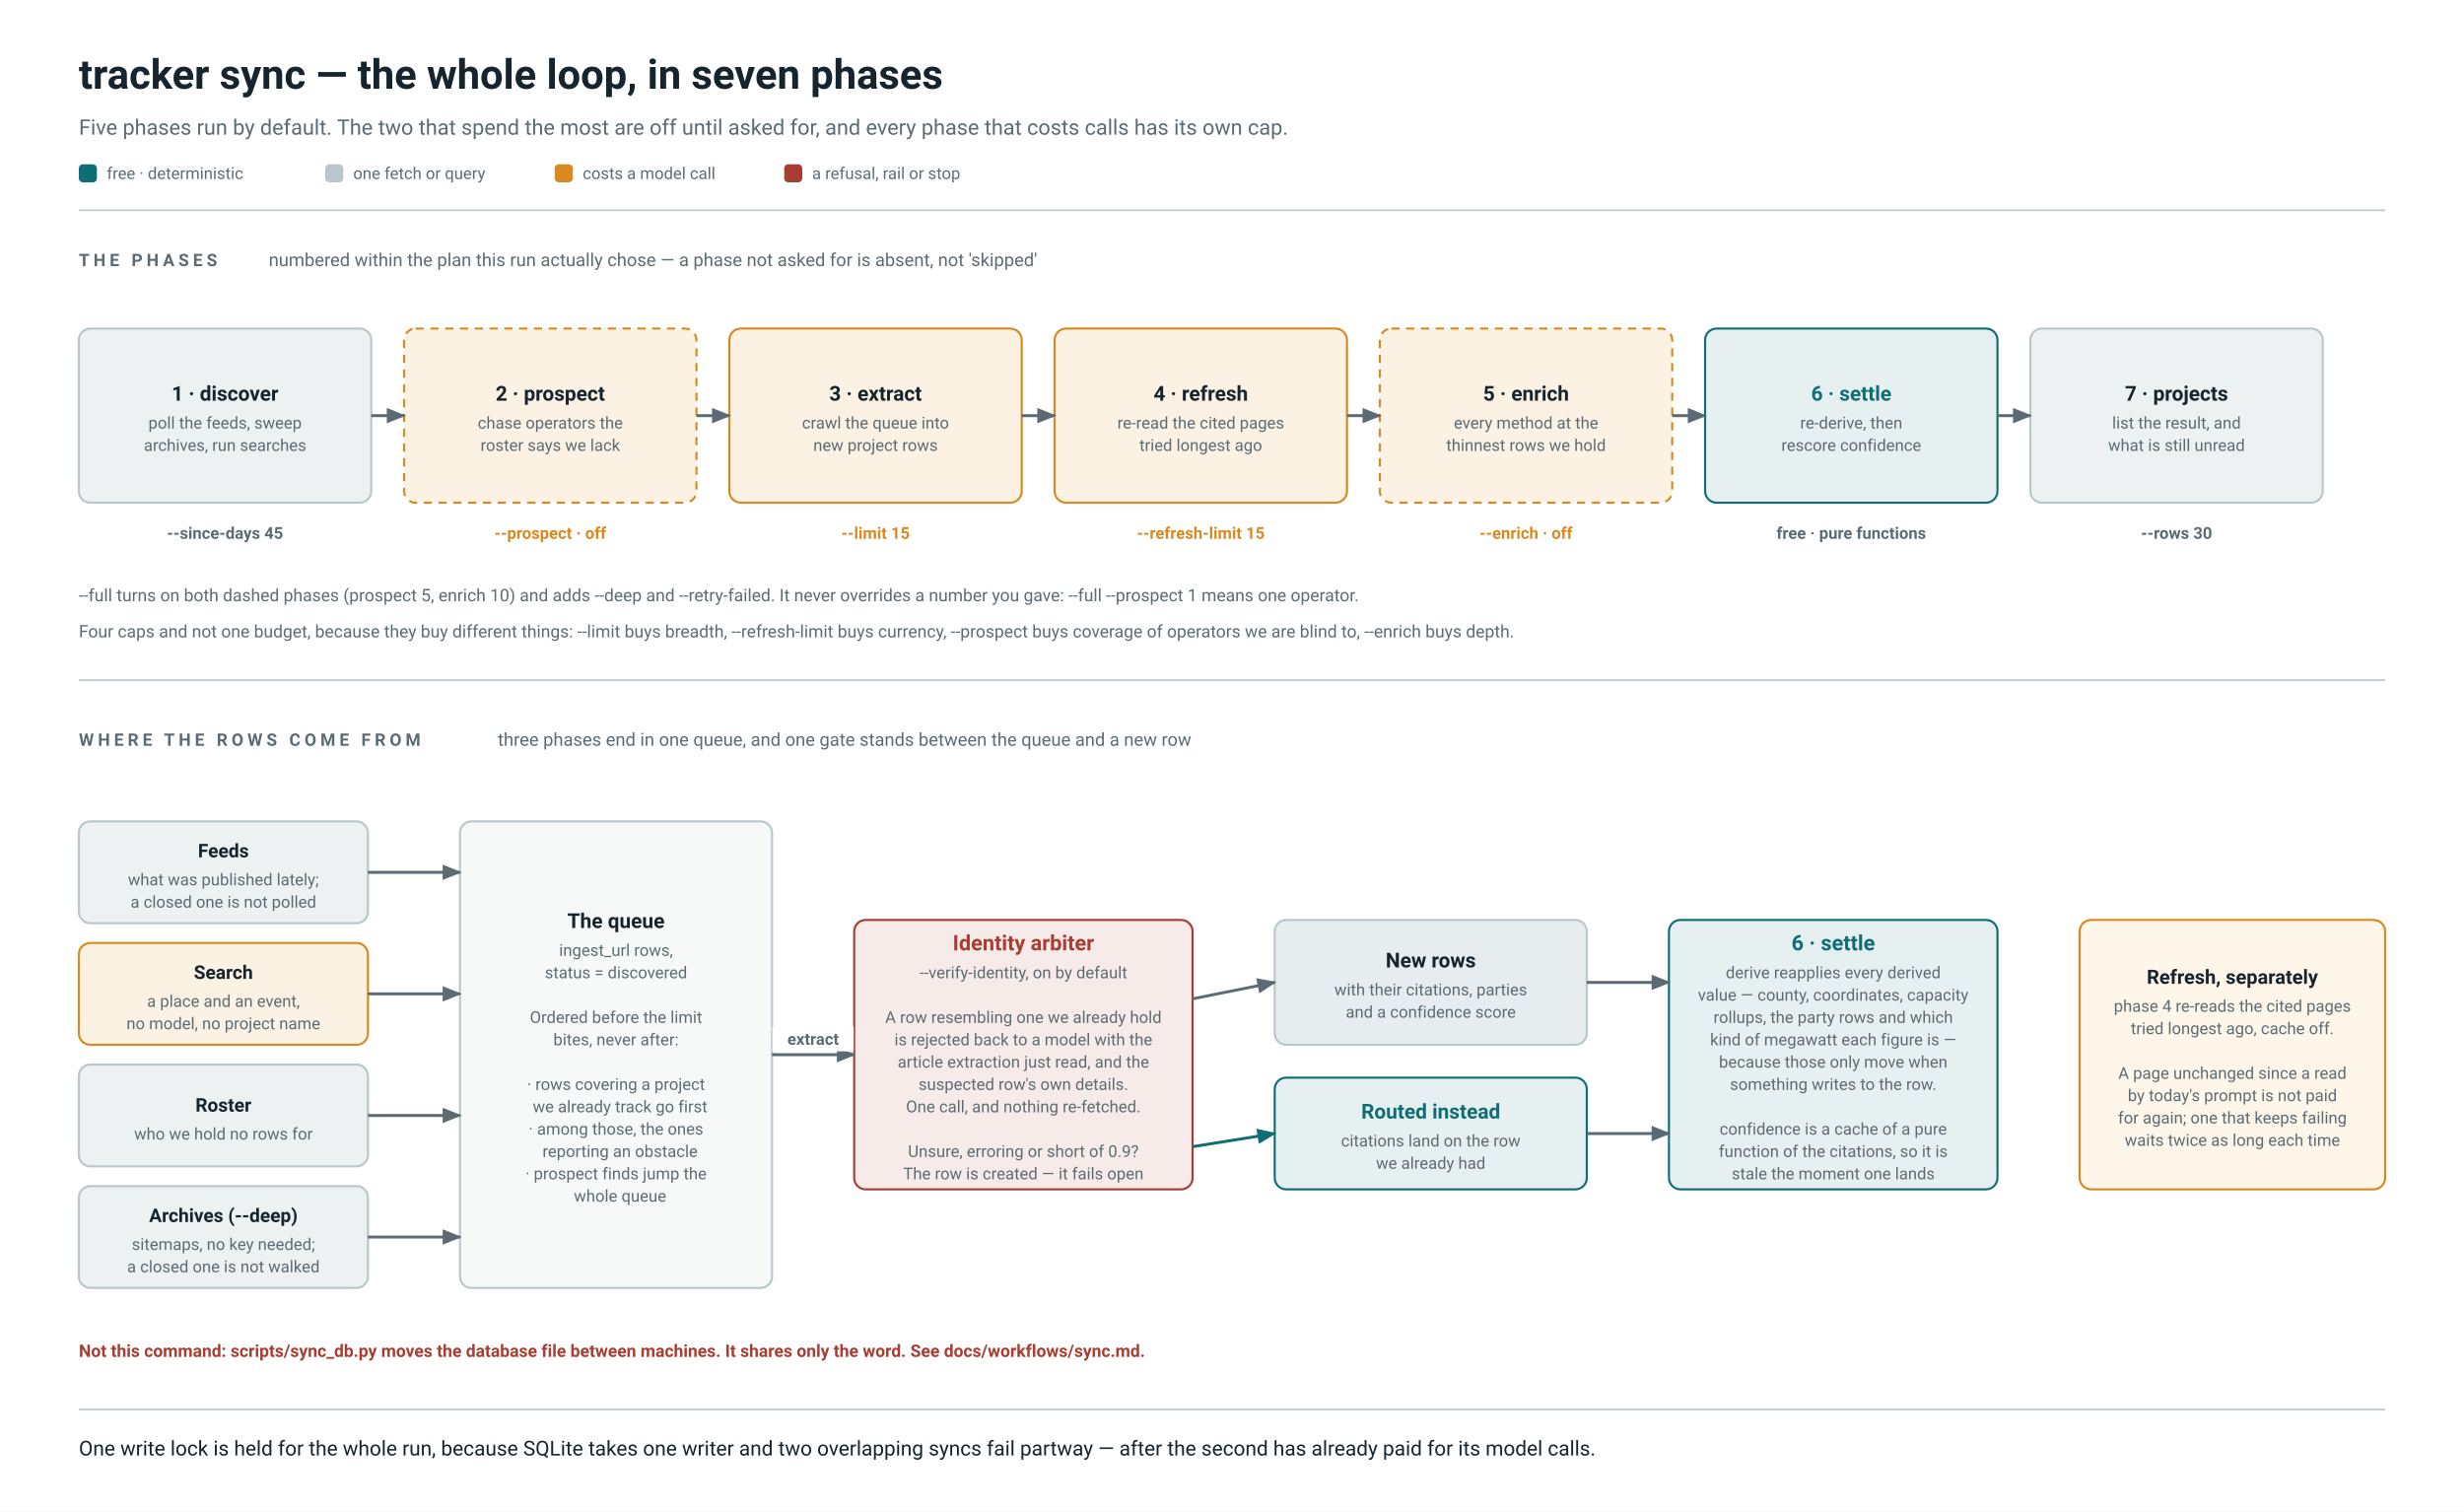
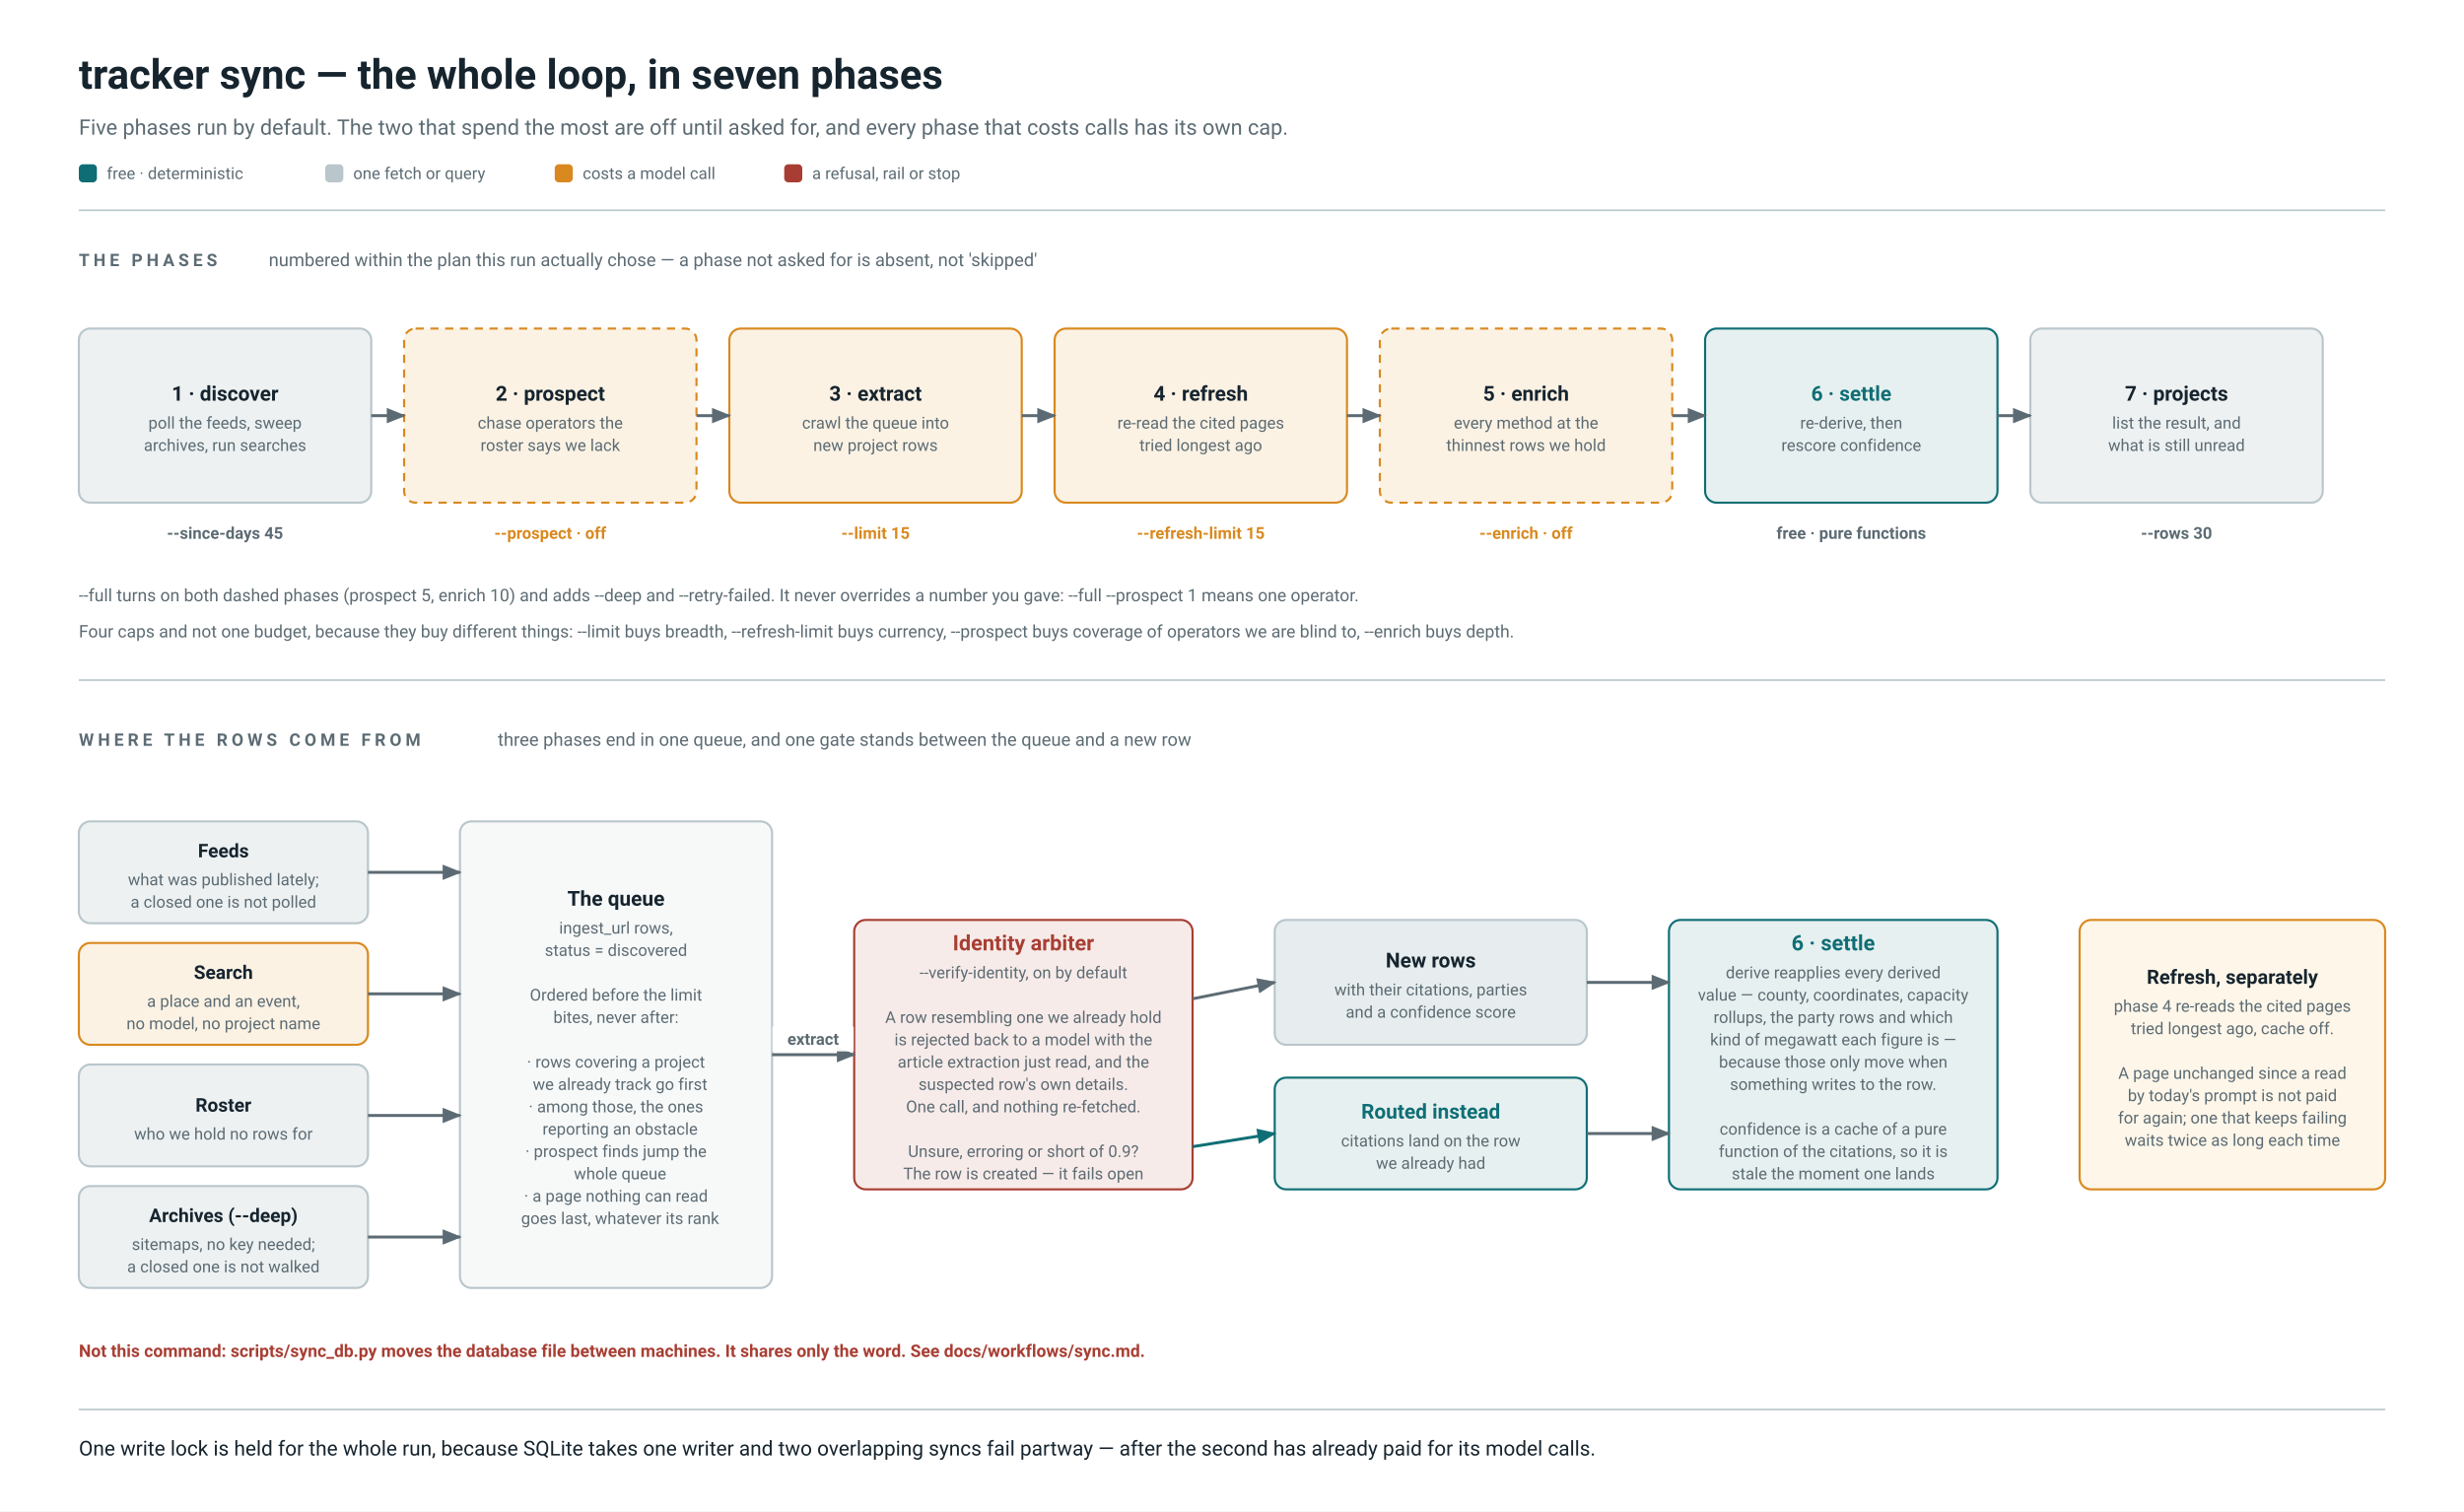
<svg xmlns="http://www.w3.org/2000/svg" width="1500" height="920" viewBox="0 0 1500 920" font-family="system-ui,-apple-system,'Segoe UI',Roboto,'Helvetica Neue','DejaVu Sans',Arial,sans-serif">
  <defs>
    <marker id="a0F6E75" viewBox="0 0 10 10" refX="9" refY="5" markerWidth="6.5" markerHeight="6.5" orient="auto-start-reverse">
      <path d="M 0 1 L 10 5 L 0 9 z" fill="#0F6E75" />
    </marker>
    <marker id="a5C6B73" viewBox="0 0 10 10" refX="9" refY="5" markerWidth="6.5" markerHeight="6.5" orient="auto-start-reverse">
      <path d="M 0 1 L 10 5 L 0 9 z" fill="#5C6B73" />
    </marker>
  </defs>
  <rect width="1500" height="920" fill="#FFFFFF" />
  <g font-family="system-ui,-apple-system,'Segoe UI',Roboto,'Helvetica Neue','DejaVu Sans',Arial,sans-serif" xml:space="preserve">
    <text x="48.0" y="54.0" font-size="25" fill="#16242E" text-anchor="start" font-weight="700">tracker sync — the whole loop, in seven phases</text>
    <text x="48.0" y="82.0" font-size="13" fill="#5C6B73" text-anchor="start">Five phases run by default. The two that spend the most are off until asked for, and every phase that costs calls has its own cap.</text>
    <rect x="48.0" y="100.0" width="11" height="11" rx="2.5" fill="#0F6E75" />
    <text x="65.0" y="109.0" font-size="10" fill="#5C6B73" text-anchor="start">free · deterministic</text>
    <rect x="198.0" y="100.0" width="11" height="11" rx="2.5" fill="#B9C6CC" />
    <text x="215.0" y="109.0" font-size="10" fill="#5C6B73" text-anchor="start">one fetch or query</text>
    <rect x="337.7" y="100.0" width="11" height="11" rx="2.5" fill="#D9891F" />
    <text x="354.7" y="109.0" font-size="10" fill="#5C6B73" text-anchor="start">costs a model call</text>
    <rect x="477.4" y="100.0" width="11" height="11" rx="2.5" fill="#A83E33" />
    <text x="494.4" y="109.0" font-size="10" fill="#5C6B73" text-anchor="start">a refusal, rail or stop</text>
    <line x1="48" y1="128" x2="1452" y2="128" stroke="#B9C6CC" stroke-width="1" />
    <text x="48.0" y="162.0" font-size="10.5" fill="#5C6B73" text-anchor="start" font-weight="700" letter-spacing="2.4">THE PHASES</text>
    <text x="163.6" y="162.0" font-size="11" fill="#5C6B73" text-anchor="start">numbered within the plan this run actually chose — a phase not asked for is absent, not 'skipped'</text>
    <rect x="48.0" y="200.0" width="178.0" height="106.0" rx="7" fill="#EDF1F2" stroke="#B9C6CC" stroke-width="1.3" />
    <text x="137.0" y="243.9" font-size="12.5" fill="#16242E" text-anchor="middle" font-weight="700">1 · discover</text>
    <text x="137.0" y="260.9" font-size="10" fill="#5C6B73" text-anchor="middle">poll the feeds, sweep</text>
    <text x="137.0" y="274.5" font-size="10" fill="#5C6B73" text-anchor="middle">archives, run searches</text>
    <text x="137.0" y="328.0" font-size="10" fill="#5C6B73" text-anchor="middle" font-weight="700">--since-days 45</text>
    <rect x="246.0" y="200.0" width="178.0" height="106.0" rx="7" fill="#FBF2E4" stroke="#D9891F" stroke-width="1.3" stroke-dasharray="5 4" />
    <text x="335.0" y="243.9" font-size="12.5" fill="#16242E" text-anchor="middle" font-weight="700">2 · prospect</text>
    <text x="335.0" y="260.9" font-size="10" fill="#5C6B73" text-anchor="middle">chase operators the</text>
    <text x="335.0" y="274.5" font-size="10" fill="#5C6B73" text-anchor="middle">roster says we lack</text>
    <text x="335.0" y="328.0" font-size="10" fill="#D9891F" text-anchor="middle" font-weight="700">--prospect · off</text>
    <rect x="444.0" y="200.0" width="178.0" height="106.0" rx="7" fill="#FBF2E4" stroke="#D9891F" stroke-width="1.3" />
    <text x="533.0" y="243.9" font-size="12.5" fill="#16242E" text-anchor="middle" font-weight="700">3 · extract</text>
    <text x="533.0" y="260.9" font-size="10" fill="#5C6B73" text-anchor="middle">crawl the queue into</text>
    <text x="533.0" y="274.5" font-size="10" fill="#5C6B73" text-anchor="middle">new project rows</text>
    <text x="533.0" y="328.0" font-size="10" fill="#D9891F" text-anchor="middle" font-weight="700">--limit 15</text>
    <rect x="642.0" y="200.0" width="178.0" height="106.0" rx="7" fill="#FBF2E4" stroke="#D9891F" stroke-width="1.3" />
    <text x="731.0" y="243.9" font-size="12.5" fill="#16242E" text-anchor="middle" font-weight="700">4 · refresh</text>
    <text x="731.0" y="260.9" font-size="10" fill="#5C6B73" text-anchor="middle">re-read the cited pages</text>
    <text x="731.0" y="274.5" font-size="10" fill="#5C6B73" text-anchor="middle">tried longest ago</text>
    <text x="731.0" y="328.0" font-size="10" fill="#D9891F" text-anchor="middle" font-weight="700">--refresh-limit 15</text>
    <rect x="840.0" y="200.0" width="178.0" height="106.0" rx="7" fill="#FBF2E4" stroke="#D9891F" stroke-width="1.3" stroke-dasharray="5 4" />
    <text x="929.0" y="243.9" font-size="12.5" fill="#16242E" text-anchor="middle" font-weight="700">5 · enrich</text>
    <text x="929.0" y="260.9" font-size="10" fill="#5C6B73" text-anchor="middle">every method at the</text>
    <text x="929.0" y="274.5" font-size="10" fill="#5C6B73" text-anchor="middle">thinnest rows we hold</text>
    <text x="929.0" y="328.0" font-size="10" fill="#D9891F" text-anchor="middle" font-weight="700">--enrich · off</text>
    <rect x="1038.0" y="200.0" width="178.0" height="106.0" rx="7" fill="#E7F0F0" stroke="#0F6E75" stroke-width="1.3" />
    <text x="1127.0" y="243.9" font-size="12.5" fill="#0F6E75" text-anchor="middle" font-weight="700">6 · settle</text>
    <text x="1127.0" y="260.9" font-size="10" fill="#5C6B73" text-anchor="middle">re-derive, then</text>
    <text x="1127.0" y="274.5" font-size="10" fill="#5C6B73" text-anchor="middle">rescore confidence</text>
    <text x="1127.0" y="328.0" font-size="10" fill="#5C6B73" text-anchor="middle" font-weight="700">free · pure functions</text>
    <rect x="1236.0" y="200.0" width="178.0" height="106.0" rx="7" fill="#EDF1F2" stroke="#B9C6CC" stroke-width="1.3" />
    <text x="1325.0" y="243.9" font-size="12.5" fill="#16242E" text-anchor="middle" font-weight="700">7 · projects</text>
    <text x="1325.0" y="260.9" font-size="10" fill="#5C6B73" text-anchor="middle">list the result, and</text>
    <text x="1325.0" y="274.5" font-size="10" fill="#5C6B73" text-anchor="middle">what is still unread</text>
    <text x="1325.0" y="328.0" font-size="10" fill="#5C6B73" text-anchor="middle" font-weight="700">--rows 30</text>
    <polyline points="226.0,253.0 246.0,253.0" fill="none" stroke="#5C6B73" stroke-width="1.8" stroke-linejoin="round" marker-end="url(#a5C6B73)" />
    <polyline points="424.0,253.0 444.0,253.0" fill="none" stroke="#5C6B73" stroke-width="1.8" stroke-linejoin="round" marker-end="url(#a5C6B73)" />
    <polyline points="622.0,253.0 642.0,253.0" fill="none" stroke="#5C6B73" stroke-width="1.8" stroke-linejoin="round" marker-end="url(#a5C6B73)" />
    <polyline points="820.0,253.0 840.0,253.0" fill="none" stroke="#5C6B73" stroke-width="1.8" stroke-linejoin="round" marker-end="url(#a5C6B73)" />
    <polyline points="1018.0,253.0 1038.0,253.0" fill="none" stroke="#5C6B73" stroke-width="1.8" stroke-linejoin="round" marker-end="url(#a5C6B73)" />
    <polyline points="1216.0,253.0 1236.0,253.0" fill="none" stroke="#5C6B73" stroke-width="1.8" stroke-linejoin="round" marker-end="url(#a5C6B73)" />
    <text x="48.0" y="366.0" font-size="10.5" fill="#5C6B73" text-anchor="start">--full turns on both dashed phases (prospect 5, enrich 10) and adds --deep and --retry-failed. It never overrides a number you gave: --full --prospect 1 means one operator.</text>
    <text x="48.0" y="388.0" font-size="10.5" fill="#5C6B73" text-anchor="start">Four caps and not one budget, because they buy different things: --limit buys breadth, --refresh-limit buys currency, --prospect buys coverage of operators we are blind to, --enrich buys depth.</text>
    <line x1="48" y1="414" x2="1452" y2="414" stroke="#B9C6CC" stroke-width="1" />
    <text x="48.0" y="454.0" font-size="10.5" fill="#5C6B73" text-anchor="start" font-weight="700" letter-spacing="2.4">WHERE THE ROWS COME FROM</text>
    <text x="303.0" y="454.0" font-size="11" fill="#5C6B73" text-anchor="start">three phases end in one queue, and one gate stands between the queue and a new row</text>
    <rect x="48.0" y="500.0" width="176.0" height="62.0" rx="7" fill="#EDF1F2" stroke="#B9C6CC" stroke-width="1.3" />
    <text x="136.0" y="521.9" font-size="11.5" fill="#16242E" text-anchor="middle" font-weight="700">Feeds</text>
    <text x="136.0" y="538.9" font-size="10" fill="#5C6B73" text-anchor="middle">what was published lately;</text>
    <text x="136.0" y="552.5" font-size="10" fill="#5C6B73" text-anchor="middle">a closed one is not polled</text>
    <rect x="48.0" y="574.0" width="176.0" height="62.0" rx="7" fill="#FBF2E4" stroke="#D9891F" stroke-width="1.3" />
    <text x="136.0" y="595.9" font-size="11.5" fill="#16242E" text-anchor="middle" font-weight="700">Search</text>
    <text x="136.0" y="612.9" font-size="10" fill="#5C6B73" text-anchor="middle">a place and an event,</text>
    <text x="136.0" y="626.5" font-size="10" fill="#5C6B73" text-anchor="middle">no model, no project name</text>
    <rect x="48.0" y="648.0" width="176.0" height="62.0" rx="7" fill="#EDF1F2" stroke="#B9C6CC" stroke-width="1.3" />
    <text x="136.0" y="676.7" font-size="11.5" fill="#16242E" text-anchor="middle" font-weight="700">Roster</text>
    <text x="136.0" y="693.7" font-size="10" fill="#5C6B73" text-anchor="middle">who we hold no rows for</text>
    <rect x="48.0" y="722.0" width="176.0" height="62.0" rx="7" fill="#EDF1F2" stroke="#B9C6CC" stroke-width="1.3" />
    <text x="136.0" y="743.9" font-size="11.5" fill="#16242E" text-anchor="middle" font-weight="700">Archives (--deep)</text>
    <text x="136.0" y="760.9" font-size="10" fill="#5C6B73" text-anchor="middle">sitemaps, no key needed;</text>
    <text x="136.0" y="774.5" font-size="10" fill="#5C6B73" text-anchor="middle">a closed one is not walked</text>
    <rect x="280.0" y="500.0" width="190.0" height="284.0" rx="7" fill="#F7F9F9" stroke="#B9C6CC" stroke-width="1.3" />
-     <text x="375.0" y="564.9" font-size="12.5" fill="#16242E" text-anchor="middle" font-weight="700">The queue</text>
-     <text x="375.0" y="581.9" font-size="10" fill="#5C6B73" text-anchor="middle">ingest_url rows,</text>
-     <text x="375.0" y="595.5" font-size="10" fill="#5C6B73" text-anchor="middle">status = discovered</text>
-     <text x="375.0" y="609.1" font-size="10" fill="#5C6B73" text-anchor="middle" />
-     <text x="375.0" y="622.7" font-size="10" fill="#5C6B73" text-anchor="middle">Ordered before the limit</text>
-     <text x="375.0" y="636.3" font-size="10" fill="#5C6B73" text-anchor="middle">bites, never after:</text>
-     <text x="375.0" y="649.9" font-size="10" fill="#5C6B73" text-anchor="middle" />
-     <text x="375.0" y="663.5" font-size="10" fill="#5C6B73" text-anchor="middle">· rows covering a project</text>
-     <text x="375.0" y="677.1" font-size="10" fill="#5C6B73" text-anchor="middle">  we already track go first</text>
-     <text x="375.0" y="690.7" font-size="10" fill="#5C6B73" text-anchor="middle">· among those, the ones</text>
-     <text x="375.0" y="704.3" font-size="10" fill="#5C6B73" text-anchor="middle">  reporting an obstacle</text>
-     <text x="375.0" y="717.9" font-size="10" fill="#5C6B73" text-anchor="middle">· prospect finds jump the</text>
-     <text x="375.0" y="731.5" font-size="10" fill="#5C6B73" text-anchor="middle">  whole queue</text>
+     <text x="375.0" y="551.3" font-size="12.5" fill="#16242E" text-anchor="middle" font-weight="700">The queue</text>
+     <text x="375.0" y="568.3" font-size="10" fill="#5C6B73" text-anchor="middle">ingest_url rows,</text>
+     <text x="375.0" y="581.9" font-size="10" fill="#5C6B73" text-anchor="middle">status = discovered</text>
+     <text x="375.0" y="595.5" font-size="10" fill="#5C6B73" text-anchor="middle" />
+     <text x="375.0" y="609.1" font-size="10" fill="#5C6B73" text-anchor="middle">Ordered before the limit</text>
+     <text x="375.0" y="622.7" font-size="10" fill="#5C6B73" text-anchor="middle">bites, never after:</text>
+     <text x="375.0" y="636.3" font-size="10" fill="#5C6B73" text-anchor="middle" />
+     <text x="375.0" y="649.9" font-size="10" fill="#5C6B73" text-anchor="middle">· rows covering a project</text>
+     <text x="375.0" y="663.5" font-size="10" fill="#5C6B73" text-anchor="middle">  we already track go first</text>
+     <text x="375.0" y="677.1" font-size="10" fill="#5C6B73" text-anchor="middle">· among those, the ones</text>
+     <text x="375.0" y="690.7" font-size="10" fill="#5C6B73" text-anchor="middle">  reporting an obstacle</text>
+     <text x="375.0" y="704.3" font-size="10" fill="#5C6B73" text-anchor="middle">· prospect finds jump the</text>
+     <text x="375.0" y="717.9" font-size="10" fill="#5C6B73" text-anchor="middle">  whole queue</text>
+     <text x="375.0" y="731.5" font-size="10" fill="#5C6B73" text-anchor="middle">· a page nothing can read</text>
+     <text x="375.0" y="745.1" font-size="10" fill="#5C6B73" text-anchor="middle">  goes last, whatever its rank</text>
    <polyline points="224.0,531.0 280.0,531.0" fill="none" stroke="#5C6B73" stroke-width="1.8" stroke-linejoin="round" marker-end="url(#a5C6B73)" />
    <polyline points="224.0,605.0 280.0,605.0" fill="none" stroke="#5C6B73" stroke-width="1.8" stroke-linejoin="round" marker-end="url(#a5C6B73)" />
    <polyline points="224.0,679.0 280.0,679.0" fill="none" stroke="#5C6B73" stroke-width="1.8" stroke-linejoin="round" marker-end="url(#a5C6B73)" />
    <polyline points="224.0,753.0 280.0,753.0" fill="none" stroke="#5C6B73" stroke-width="1.8" stroke-linejoin="round" marker-end="url(#a5C6B73)" />
    <rect x="520.0" y="560.0" width="206.0" height="164.0" rx="7" fill="#F7EBE9" stroke="#A83E33" stroke-width="1.3" />
    <text x="623.0" y="578.5" font-size="13" fill="#A83E33" text-anchor="middle" font-weight="700">Identity arbiter</text>
    <text x="623.0" y="595.5" font-size="10" fill="#5C6B73" text-anchor="middle">--verify-identity, on by default</text>
    <text x="623.0" y="609.1" font-size="10" fill="#5C6B73" text-anchor="middle" />
    <text x="623.0" y="622.7" font-size="10" fill="#5C6B73" text-anchor="middle">A row resembling one we already hold</text>
    <text x="623.0" y="636.3" font-size="10" fill="#5C6B73" text-anchor="middle">is rejected back to a model with the</text>
    <text x="623.0" y="649.9" font-size="10" fill="#5C6B73" text-anchor="middle">article extraction just read, and the</text>
    <text x="623.0" y="663.5" font-size="10" fill="#5C6B73" text-anchor="middle">suspected row's own details.</text>
    <text x="623.0" y="677.1" font-size="10" fill="#5C6B73" text-anchor="middle">One call, and nothing re-fetched.</text>
    <text x="623.0" y="690.7" font-size="10" fill="#5C6B73" text-anchor="middle" />
    <text x="623.0" y="704.3" font-size="10" fill="#5C6B73" text-anchor="middle">Unsure, erroring or short of 0.9?</text>
    <text x="623.0" y="717.9" font-size="10" fill="#5C6B73" text-anchor="middle">The row is created — it fails open</text>
    <polyline points="470.0,642.0 520.0,642.0" fill="none" stroke="#5C6B73" stroke-width="1.8" stroke-linejoin="round" marker-end="url(#a5C6B73)" />
    <rect x="470.2" y="625.0" width="49.5" height="15" fill="#FFFFFF" opacity="0.94" />
    <text x="495.0" y="636.0" font-size="10" fill="#5C6B73" text-anchor="middle" font-weight="700">extract</text>
    <rect x="776.0" y="560.0" width="190.0" height="76.0" rx="7" fill="#E7EDEE" stroke="#B9C6CC" stroke-width="1.3" />
    <text x="871.0" y="588.9" font-size="12.5" fill="#16242E" text-anchor="middle" font-weight="700">New rows</text>
    <text x="871.0" y="605.9" font-size="10" fill="#5C6B73" text-anchor="middle">with their citations, parties</text>
    <text x="871.0" y="619.5" font-size="10" fill="#5C6B73" text-anchor="middle">and a confidence score</text>
    <rect x="776.0" y="656.0" width="190.0" height="68.0" rx="7" fill="#E7F0F0" stroke="#0F6E75" stroke-width="1.3" />
    <text x="871.0" y="680.9" font-size="12.5" fill="#0F6E75" text-anchor="middle" font-weight="700">Routed instead</text>
    <text x="871.0" y="697.9" font-size="10" fill="#5C6B73" text-anchor="middle">citations land on the row</text>
    <text x="871.0" y="711.5" font-size="10" fill="#5C6B73" text-anchor="middle">we already had</text>
    <polyline points="726.0,608.0 776.0,598.0" fill="none" stroke="#5C6B73" stroke-width="1.8" stroke-linejoin="round" marker-end="url(#a5C6B73)" />
    <polyline points="726.0,698.0 776.0,690.0" fill="none" stroke="#0F6E75" stroke-width="1.8" stroke-linejoin="round" marker-end="url(#a0F6E75)" />
    <rect x="1016.0" y="560.0" width="200.0" height="164.0" rx="7" fill="#E7F0F0" stroke="#0F6E75" stroke-width="1.3" />
    <text x="1116.0" y="578.5" font-size="13" fill="#0F6E75" text-anchor="middle" font-weight="700">6 · settle</text>
    <text x="1116.0" y="595.5" font-size="10" fill="#5C6B73" text-anchor="middle">derive reapplies every derived</text>
    <text x="1116.0" y="609.1" font-size="10" fill="#5C6B73" text-anchor="middle">value — county, coordinates, capacity</text>
    <text x="1116.0" y="622.7" font-size="10" fill="#5C6B73" text-anchor="middle">rollups, the party rows and which</text>
    <text x="1116.0" y="636.3" font-size="10" fill="#5C6B73" text-anchor="middle">kind of megawatt each figure is —</text>
    <text x="1116.0" y="649.9" font-size="10" fill="#5C6B73" text-anchor="middle">because those only move when</text>
    <text x="1116.0" y="663.5" font-size="10" fill="#5C6B73" text-anchor="middle">something writes to the row.</text>
    <text x="1116.0" y="677.1" font-size="10" fill="#5C6B73" text-anchor="middle" />
    <text x="1116.0" y="690.7" font-size="10" fill="#5C6B73" text-anchor="middle">confidence is a cache of a pure</text>
    <text x="1116.0" y="704.3" font-size="10" fill="#5C6B73" text-anchor="middle">function of the citations, so it is</text>
    <text x="1116.0" y="717.9" font-size="10" fill="#5C6B73" text-anchor="middle">stale the moment one lands</text>
    <polyline points="966.0,598.0 1016.0,598.0" fill="none" stroke="#5C6B73" stroke-width="1.8" stroke-linejoin="round" marker-end="url(#a5C6B73)" />
    <polyline points="966.0,690.0 1016.0,690.0" fill="none" stroke="#5C6B73" stroke-width="1.8" stroke-linejoin="round" marker-end="url(#a5C6B73)" />
    <rect x="1266.0" y="560.0" width="186.0" height="164.0" rx="7" fill="#FDF6E9" stroke="#D9891F" stroke-width="1.3" />
    <text x="1359.0" y="598.9" font-size="12" fill="#16242E" text-anchor="middle" font-weight="700">Refresh, separately</text>
    <text x="1359.0" y="615.9" font-size="10" fill="#5C6B73" text-anchor="middle">phase 4 re-reads the cited pages</text>
    <text x="1359.0" y="629.5" font-size="10" fill="#5C6B73" text-anchor="middle">tried longest ago, cache off.</text>
    <text x="1359.0" y="643.1" font-size="10" fill="#5C6B73" text-anchor="middle" />
    <text x="1359.0" y="656.7" font-size="10" fill="#5C6B73" text-anchor="middle">A page unchanged since a read</text>
    <text x="1359.0" y="670.3" font-size="10" fill="#5C6B73" text-anchor="middle">by today's prompt is not paid</text>
    <text x="1359.0" y="683.9" font-size="10" fill="#5C6B73" text-anchor="middle">for again; one that keeps failing</text>
    <text x="1359.0" y="697.5" font-size="10" fill="#5C6B73" text-anchor="middle">waits twice as long each time</text>
    <text x="48.0" y="826.0" font-size="10.5" fill="#A83E33" text-anchor="start" font-weight="700">Not this command: scripts/sync_db.py moves the database file between machines. It shares only the word. See docs/workflows/sync.md.</text>
    <line x1="48" y1="858" x2="1452" y2="858" stroke="#B9C6CC" stroke-width="1" />
    <text x="48.0" y="886.0" font-size="12.5" fill="#16242E" text-anchor="start">One write lock is held for the whole run, because SQLite takes one writer and two overlapping syncs fail partway — after the second has already paid for its model calls.</text>
  </g>
</svg>
